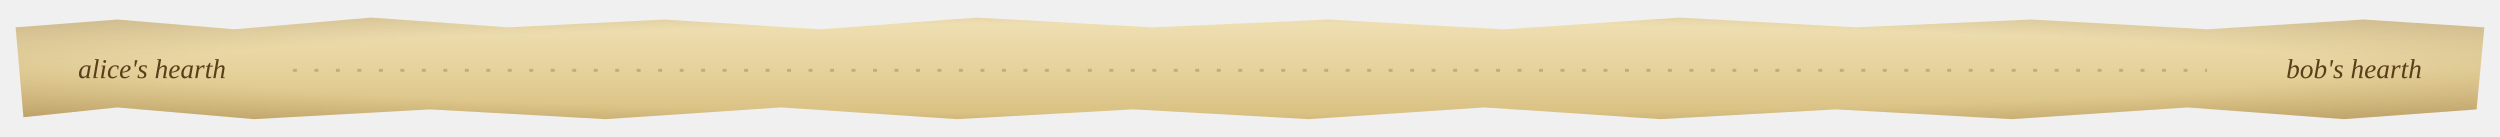
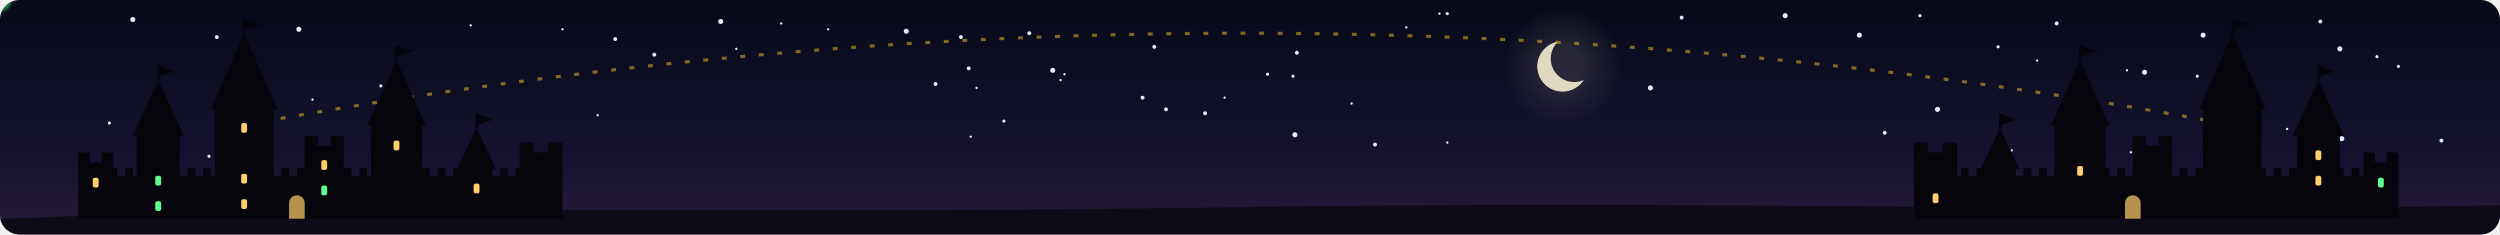
- <svg xmlns="http://www.w3.org/2000/svg" width="1280" height="70" viewBox="0 0 1280 70" role="img" aria-label="A parchment strip with footsteps walking from one hearth to another">
+ <svg xmlns="http://www.w3.org/2000/svg" width="1280" height="120" viewBox="0 0 1280 120" role="img" aria-label="Two castles under a starry sky, a green spark flying between them">
  <defs>
-     <linearGradient id="parch" x1="0" y1="0" x2="0" y2="1">
-       <stop offset="0" stop-color="#efe0b4" />
-       <stop offset="0.5" stop-color="#e6d29c" />
-       <stop offset="1" stop-color="#d8bf80" />
+     <linearGradient id="sky" x1="0" y1="0" x2="0" y2="1">
+       <stop offset="0" stop-color="#070a18" />
+       <stop offset="0.7" stop-color="#151230" />
+       <stop offset="1" stop-color="#2a1c3a" />
    </linearGradient>
-     <radialGradient id="age" cx="0.5" cy="0.5" r="0.75">
-       <stop offset="0.6" stop-color="#7a5a2a" stop-opacity="0" />
-       <stop offset="1" stop-color="#7a5a2a" stop-opacity="0.35" />
+     <radialGradient id="spark" cx="0.5" cy="0.5" r="0.5">
+       <stop offset="0" stop-color="#ffffff" />
+       <stop offset="0.3" stop-color="#7dffa6" />
+       <stop offset="1" stop-color="#2ee86a" stop-opacity="0" />
    </radialGradient>
-     <g id="foot">
-       <ellipse cx="0" cy="-5" rx="4.2" ry="6.5" />
-       <ellipse cx="0" cy="6" rx="3.2" ry="3.6" />
-     </g>
+     <radialGradient id="moonGlow" cx="0.5" cy="0.5" r="0.5">
+       <stop offset="0.3" stop-color="#f3ecd2" stop-opacity="0.12" />
+       <stop offset="1" stop-color="#f3ecd2" stop-opacity="0" />
+     </radialGradient>
+     <mask id="crescent" maskUnits="userSpaceOnUse" x="770" y="4" width="60" height="60">
+       <circle cx="800" cy="34" r="13" fill="#fff" />
+       <circle cx="806" cy="30" r="12" fill="#000" />
+     </mask>
+     <clipPath id="strip">
+       <rect width="1280" height="120" rx="10" />
+     </clipPath>
  </defs>
  <style>
-     .step { opacity: 0; animation: walk 8s linear infinite; }
-     @keyframes walk {
-       0%   { opacity: 0; }
-       3%   { opacity: 0.9; }
-       30%  { opacity: 0.9; }
-       45%  { opacity: 0; }
-       100% { opacity: 0; }
-     }
+     .star { fill: #e8ecff; animation: twinkle 3s ease-in-out infinite alternate; }
+     @keyframes twinkle { from { opacity: 0.15; } to { opacity: 0.95; } }
+     .win { animation: flicker 5s steps(1) infinite; }
+     @keyframes flicker { 0% { opacity: 0.95; } 47% { opacity: 0.6; } 52% { opacity: 0.95; } 81% { opacity: 0.75; } }
  </style>
-   <path d="M8 14 L60 10 L120 15 L190 9 L260 14 L340 10 L420 15 L500 9 L590 14 L680 10 L770 15 L860 9 L950 14 L1040 10 L1130 15 L1210 10 L1272 14            L1268 56 L1200 61 L1120 55 L1030 61 L940 56 L850 61 L760 55 L670 61 L580 56 L490 61 L400 55 L310 61 L220 56 L130 61 L60 55 L12 60 Z" fill="url(#parch)" />
-   <path d="M8 14 L60 10 L120 15 L190 9 L260 14 L340 10 L420 15 L500 9 L590 14 L680 10 L770 15 L860 9 L950 14 L1040 10 L1130 15 L1210 10 L1272 14            L1268 56 L1200 61 L1120 55 L1030 61 L940 56 L850 61 L760 55 L670 61 L580 56 L490 61 L400 55 L310 61 L220 56 L130 61 L60 55 L12 60 Z" fill="url(#age)" />
-   <g font-family="Georgia, 'Times New Roman', serif" font-style="italic" font-size="14" fill="#5a3e1b">
-     <text x="40" y="40">alice's hearth</text>
-     <text x="1240" y="40" text-anchor="end">bob's hearth</text>
-   </g>
-   <path d="M150 36 H1130" stroke="#5a3e1b" stroke-opacity="0.25" stroke-width="1.5" stroke-dasharray="2 9" />
-   <g fill="#4a3216">
-     <use href="#foot" class="step" transform="translate(170 30) rotate(90)" style="animation-delay: 0s" />
-     <use href="#foot" class="step" transform="translate(230 42) rotate(90)" style="animation-delay: 0.25s" />
-     <use href="#foot" class="step" transform="translate(290 30) rotate(90)" style="animation-delay: 0.5s" />
-     <use href="#foot" class="step" transform="translate(350 42) rotate(90)" style="animation-delay: 0.75s" />
-     <use href="#foot" class="step" transform="translate(410 30) rotate(90)" style="animation-delay: 1s" />
-     <use href="#foot" class="step" transform="translate(470 42) rotate(90)" style="animation-delay: 1.25s" />
-     <use href="#foot" class="step" transform="translate(530 30) rotate(90)" style="animation-delay: 1.5s" />
-     <use href="#foot" class="step" transform="translate(590 42) rotate(90)" style="animation-delay: 1.75s" />
-     <use href="#foot" class="step" transform="translate(650 30) rotate(90)" style="animation-delay: 2s" />
-     <use href="#foot" class="step" transform="translate(710 42) rotate(90)" style="animation-delay: 2.25s" />
-     <use href="#foot" class="step" transform="translate(770 30) rotate(90)" style="animation-delay: 2.5s" />
-     <use href="#foot" class="step" transform="translate(830 42) rotate(90)" style="animation-delay: 2.75s" />
-     <use href="#foot" class="step" transform="translate(890 30) rotate(90)" style="animation-delay: 3s" />
-     <use href="#foot" class="step" transform="translate(950 42) rotate(90)" style="animation-delay: 3.25s" />
-     <use href="#foot" class="step" transform="translate(1010 30) rotate(90)" style="animation-delay: 3.5s" />
-     <use href="#foot" class="step" transform="translate(1070 42) rotate(90)" style="animation-delay: 3.75s" />
-     <use href="#foot" class="step" transform="translate(1110 30) rotate(90)" style="animation-delay: 4s" />
+   <g clip-path="url(#strip)">
+     <rect width="1280" height="120" fill="url(#sky)" />
+     <circle class="star" cx="369" cy="11" r="1.3" style="animation-delay:-0.4s; animation-duration:4.5s" />
+     <circle class="star" cx="527" cy="17" r="1.0" style="animation-delay:-1.7s; animation-duration:3.5s" />
+     <circle class="star" cx="160" cy="51" r="0.6" style="animation-delay:-1.5s; animation-duration:4.0s" />
+     <circle class="star" cx="704" cy="74" r="1.0" style="animation-delay:-2.0s; animation-duration:5.0s" />
+     <circle class="star" cx="400" cy="12" r="0.6" style="animation-delay:-3.8s; animation-duration:4.9s" />
+     <circle class="star" cx="377" cy="25" r="0.6" style="animation-delay:-3.9s; animation-duration:3.3s" />
+     <circle class="star" cx="464" cy="16" r="1.3" style="animation-delay:-1.5s; animation-duration:4.7s" />
+     <circle class="star" cx="497" cy="70" r="0.6" style="animation-delay:-2.5s; animation-duration:4.9s" />
+     <circle class="star" cx="649" cy="38" r="0.8" style="animation-delay:-3.7s; animation-duration:3.6s" />
+     <circle class="star" cx="335" cy="28" r="1.0" style="animation-delay:-0.0s; animation-duration:3.5s" />
+     <circle class="star" cx="741" cy="7" r="0.8" style="animation-delay:-0.2s; animation-duration:4.1s" />
+     <circle class="star" cx="597" cy="56" r="1.0" style="animation-delay:-2.4s; animation-duration:3.2s" />
+     <circle class="star" cx="627" cy="50" r="0.6" style="animation-delay:-3.9s; animation-duration:3.1s" />
+     <circle class="star" cx="585" cy="50" r="1.0" style="animation-delay:-0.7s; animation-duration:3.0s" />
+     <circle class="star" cx="965" cy="68" r="1.0" style="animation-delay:-1.2s; animation-duration:3.4s" />
+     <circle class="star" cx="983" cy="8" r="0.8" style="animation-delay:-1.2s; animation-duration:3.1s" />
+     <circle class="star" cx="1023" cy="24" r="0.8" style="animation-delay:-2.7s; animation-duration:4.1s" />
+     <circle class="star" cx="132" cy="50" r="1.0" style="animation-delay:-2.7s; animation-duration:3.1s" />
+     <circle class="star" cx="1030" cy="77" r="0.6" style="animation-delay:-1.3s; animation-duration:4.1s" />
+     <circle class="star" cx="1125" cy="39" r="0.8" style="animation-delay:-3.1s; animation-duration:2.6s" />
+     <circle class="star" cx="1217" cy="29" r="0.8" style="animation-delay:-3.5s; animation-duration:3.4s" />
+     <circle class="star" cx="1053" cy="12" r="1.0" style="animation-delay:-2.4s; animation-duration:3.6s" />
+     <circle class="star" cx="663" cy="69" r="1.3" style="animation-delay:-1.4s; animation-duration:3.5s" />
+     <circle class="star" cx="539" cy="36" r="1.3" style="animation-delay:-0.6s; animation-duration:2.5s" />
+     <circle class="star" cx="1199" cy="71" r="1.3" style="animation-delay:-2.2s; animation-duration:5.0s" />
+     <circle class="star" cx="914" cy="8" r="1.3" style="animation-delay:-3.3s; animation-duration:4.2s" />
+     <circle class="star" cx="664" cy="27" r="1.0" style="animation-delay:-3.6s; animation-duration:4.7s" />
+     <circle class="star" cx="1091" cy="78" r="0.6" style="animation-delay:-3.2s; animation-duration:2.6s" />
+     <circle class="star" cx="1149" cy="57" r="0.8" style="animation-delay:-3.6s; animation-duration:4.7s" />
+     <circle class="star" cx="737" cy="7" r="0.6" style="animation-delay:-0.7s; animation-duration:3.2s" />
+     <circle class="star" cx="845" cy="45" r="1.3" style="animation-delay:-0.2s; animation-duration:4.8s" />
+     <circle class="star" cx="153" cy="15" r="1.3" style="animation-delay:-3.2s; animation-duration:2.7s" />
+     <circle class="star" cx="288" cy="15" r="0.6" style="animation-delay:-0.7s; animation-duration:4.5s" />
+     <circle class="star" cx="1171" cy="66" r="0.6" style="animation-delay:-2.0s; animation-duration:3.9s" />
+     <circle class="star" cx="514" cy="62" r="0.8" style="animation-delay:-1.1s; animation-duration:3.8s" />
+     <circle class="star" cx="543" cy="41" r="0.6" style="animation-delay:-3.4s; animation-duration:4.4s" />
+     <circle class="star" cx="68" cy="10" r="1.3" style="animation-delay:-3.9s; animation-duration:4.6s" />
+     <circle class="star" cx="119" cy="43" r="1.0" style="animation-delay:-0.6s; animation-duration:2.7s" />
+     <circle class="star" cx="496" cy="35" r="1.0" style="animation-delay:-1.4s; animation-duration:3.0s" />
+     <circle class="star" cx="424" cy="15" r="0.6" style="animation-delay:-2.9s; animation-duration:3.5s" />
+     <circle class="star" cx="111" cy="19" r="1.0" style="animation-delay:-1.8s; animation-duration:4.1s" />
+     <circle class="star" cx="692" cy="53" r="0.6" style="animation-delay:-2.5s; animation-duration:3.6s" />
+     <circle class="star" cx="479" cy="43" r="1.0" style="animation-delay:-1.7s; animation-duration:4.2s" />
+     <circle class="star" cx="591" cy="24" r="1.0" style="animation-delay:-2.8s; animation-duration:2.7s" />
+     <circle class="star" cx="545" cy="38" r="0.6" style="animation-delay:-3.7s; animation-duration:3.4s" />
+     <circle class="star" cx="1141" cy="65" r="1.0" style="animation-delay:-0.5s; animation-duration:4.2s" />
+     <circle class="star" cx="1193" cy="60" r="1.3" style="animation-delay:-2.7s; animation-duration:4.3s" />
+     <circle class="star" cx="720" cy="14" r="0.6" style="animation-delay:-1.9s; animation-duration:3.1s" />
+     <circle class="star" cx="500" cy="45" r="0.6" style="animation-delay:-2.6s; animation-duration:3.4s" />
+     <circle class="star" cx="1043" cy="31" r="0.6" style="animation-delay:-0.1s; animation-duration:2.8s" />
+     <circle class="star" cx="617" cy="58" r="1.0" style="animation-delay:-2.3s; animation-duration:4.5s" />
+     <circle class="star" cx="56" cy="63" r="0.8" style="animation-delay:-0.4s; animation-duration:4.4s" />
+     <circle class="star" cx="1188" cy="11" r="1.0" style="animation-delay:-3.5s; animation-duration:3.0s" />
+     <circle class="star" cx="107" cy="80" r="0.8" style="animation-delay:-1.8s; animation-duration:4.3s" />
+     <circle class="star" cx="1198" cy="25" r="1.3" style="animation-delay:-3.8s; animation-duration:3.9s" />
+     <circle class="star" cx="1228" cy="34" r="0.8" style="animation-delay:-3.9s; animation-duration:3.5s" />
+     <circle class="star" cx="952" cy="18" r="1.3" style="animation-delay:-0.6s; animation-duration:3.5s" />
+     <circle class="star" cx="1128" cy="18" r="1.3" style="animation-delay:-3.0s; animation-duration:4.8s" />
+     <circle class="star" cx="662" cy="39" r="0.8" style="animation-delay:-0.5s; animation-duration:4.4s" />
+     <circle class="star" cx="195" cy="44" r="0.8" style="animation-delay:-3.4s; animation-duration:3.8s" />
+     <circle class="star" cx="992" cy="56" r="1.3" style="animation-delay:-2.4s; animation-duration:4.0s" />
+     <circle class="star" cx="1250" cy="72" r="1.0" style="animation-delay:-0.1s; animation-duration:3.7s" />
+     <circle class="star" cx="492" cy="19" r="1.0" style="animation-delay:-1.0s; animation-duration:3.7s" />
+     <circle class="star" cx="1098" cy="37" r="1.3" style="animation-delay:-2.8s; animation-duration:3.0s" />
+     <circle class="star" cx="741" cy="73" r="0.6" style="animation-delay:-1.9s; animation-duration:4.3s" />
+     <circle class="star" cx="1089" cy="36" r="0.6" style="animation-delay:-1.9s; animation-duration:3.1s" />
+     <circle class="star" cx="306" cy="59" r="0.6" style="animation-delay:-3.8s; animation-duration:4.6s" />
+     <circle class="star" cx="315" cy="20" r="1.0" style="animation-delay:-0.5s; animation-duration:4.1s" />
+     <circle class="star" cx="861" cy="9" r="1.0" style="animation-delay:-0.7s; animation-duration:2.6s" />
+     <circle class="star" cx="241" cy="13" r="0.6" style="animation-delay:-0.5s; animation-duration:3.2s" />
+     <circle cx="800" cy="34" r="30" fill="url(#moonGlow)" />
+     <circle cx="800" cy="34" r="13" fill="#f3ecd2" opacity="0.9" mask="url(#crescent)" />
+     <path d="M125.0 64 Q640.0 -30, 1143.0 64" fill="none" stroke="#d3a625" stroke-opacity="0.6" stroke-width="1.6" stroke-dasharray="2.5 7" />
+     <circle r="7" fill="url(#spark)">
+       <animateMotion dur="5s" repeatCount="indefinite" path="M125.0 64 Q640.0 -30, 1143.0 64" keyPoints="0;1;1" keyTimes="0;0.7;1" calcMode="linear" />
+       <animate attributeName="opacity" dur="5s" values="0;1;1;0;0" keyTimes="0;0.06;0.64;0.7;1" repeatCount="indefinite" />
+     </circle>
+     <path d="M0 112 C200 104 380 110 640 106 C900 102 1080 110 1280 105 V120 H0 Z" fill="#0d0b16" />
+     <rect x="48" y="90" width="232" height="22" fill="#06050b" />
+     <rect x="48" y="86" width="4" height="4" fill="#06050b" />
+     <rect x="56" y="86" width="4" height="4" fill="#06050b" />
+     <rect x="64" y="86" width="4" height="4" fill="#06050b" />
+     <rect x="72" y="86" width="4" height="4" fill="#06050b" />
+     <rect x="80" y="86" width="4" height="4" fill="#06050b" />
+     <rect x="88" y="86" width="4" height="4" fill="#06050b" />
+     <rect x="96" y="86" width="4" height="4" fill="#06050b" />
+     <rect x="104" y="86" width="4" height="4" fill="#06050b" />
+     <rect x="112" y="86" width="4" height="4" fill="#06050b" />
+     <rect x="120" y="86" width="4" height="4" fill="#06050b" />
+     <rect x="128" y="86" width="4" height="4" fill="#06050b" />
+     <rect x="136" y="86" width="4" height="4" fill="#06050b" />
+     <rect x="144" y="86" width="4" height="4" fill="#06050b" />
+     <rect x="152" y="86" width="4" height="4" fill="#06050b" />
+     <rect x="160" y="86" width="4" height="4" fill="#06050b" />
+     <rect x="168" y="86" width="4" height="4" fill="#06050b" />
+     <rect x="176" y="86" width="4" height="4" fill="#06050b" />
+     <rect x="184" y="86" width="4" height="4" fill="#06050b" />
+     <rect x="192" y="86" width="4" height="4" fill="#06050b" />
+     <rect x="200" y="86" width="4" height="4" fill="#06050b" />
+     <rect x="208" y="86" width="4" height="4" fill="#06050b" />
+     <rect x="216" y="86" width="4" height="4" fill="#06050b" />
+     <rect x="224" y="86" width="4" height="4" fill="#06050b" />
+     <rect x="232" y="86" width="4" height="4" fill="#06050b" />
+     <rect x="240" y="86" width="4" height="4" fill="#06050b" />
+     <rect x="248" y="86" width="4" height="4" fill="#06050b" />
+     <rect x="256" y="86" width="4" height="4" fill="#06050b" />
+     <rect x="264" y="86" width="4" height="4" fill="#06050b" />
+     <rect x="272" y="86" width="4" height="4" fill="#06050b" />
+     <rect x="40" y="83.1" width="18" height="28.9" fill="#06050b" />
+     <rect x="40.0" y="78.1" width="6.0" height="5" fill="#06050b" />
+     <rect x="52.0" y="78.1" width="6.0" height="5" fill="#06050b" />
+     <rect class="win" x="47.5" y="91" width="3" height="5" rx="1" fill="#ffcf6b" style="animation-delay:-2.2s" />
+     <rect x="70" y="69.5" width="22" height="42.5" fill="#06050b" />
+     <path d="M68 69.5 L81.0 40.9 L94 69.5 Z" fill="#06050b" />
+     <path d="M81.0 40.9 v-7 l7 2.5 l-7 2.5" fill="#06050b" stroke="#06050b" stroke-width="1" />
+     <rect class="win" x="79.5" y="90" width="3" height="5" rx="1" fill="#5dff8f" style="animation-delay:-5.0s" />
+     <rect class="win" x="79.5" y="103" width="3" height="5" rx="1" fill="#5dff8f" style="animation-delay:-6.0s" />
+     <rect x="110" y="55.9" width="30" height="56.1" fill="#06050b" />
+     <path d="M108 55.9 L125.0 16.9 L142 55.9 Z" fill="#06050b" />
+     <path d="M125.0 16.9 v-7 l7 2.5 l-7 2.5" fill="#06050b" stroke="#06050b" stroke-width="1" />
+     <rect class="win" x="123.5" y="63" width="3" height="5" rx="1" fill="#ffcf6b" style="animation-delay:-2.9s" />
+     <rect class="win" x="123.5" y="89" width="3" height="5" rx="1" fill="#ffcf6b" style="animation-delay:-5.2s" />
+     <rect class="win" x="123.5" y="102" width="3" height="5" rx="1" fill="#ffcf6b" style="animation-delay:-4.0s" />
+     <rect x="156" y="74.6" width="20" height="37.4" fill="#06050b" />
+     <rect x="156.0" y="69.6" width="6.7" height="5" fill="#06050b" />
+     <rect x="169.3" y="69.6" width="6.7" height="5" fill="#06050b" />
+     <rect class="win" x="164.5" y="82" width="3" height="5" rx="1" fill="#ffcf6b" style="animation-delay:-3.5s" />
+     <rect class="win" x="164.5" y="95" width="3" height="5" rx="1" fill="#5dff8f" style="animation-delay:-5.2s" />
+     <rect x="190" y="64.4" width="26" height="47.6" fill="#06050b" />
+     <path d="M188 64.4 L203.0 30.6 L218 64.4 Z" fill="#06050b" />
+     <path d="M203.0 30.6 v-7 l7 2.5 l-7 2.5" fill="#06050b" stroke="#06050b" stroke-width="1" />
+     <rect class="win" x="201.5" y="72" width="3" height="5" rx="1" fill="#ffcf6b" style="animation-delay:-5.3s" />
+     <rect x="236" y="86.5" width="16" height="25.5" fill="#06050b" />
+     <path d="M234 86.5 L244.0 65.7 L254 86.5 Z" fill="#06050b" />
+     <path d="M244.0 65.7 v-7 l7 2.5 l-7 2.5" fill="#06050b" stroke="#06050b" stroke-width="1" />
+     <rect class="win" x="242.5" y="94" width="3" height="5" rx="1" fill="#ffcf6b" style="animation-delay:-2.7s" />
+     <rect x="266" y="78.0" width="22" height="34.0" fill="#06050b" />
+     <rect x="266.0" y="73.0" width="7.3" height="5" fill="#06050b" />
+     <rect x="280.7" y="73.0" width="7.3" height="5" fill="#06050b" />
+     <path d="M148 112 v-8 a4 4 0 0 1 8 0 v8 Z" fill="#ffcf6b" opacity="0.7" />
+     <rect x="988" y="90" width="232" height="22" fill="#06050b" />
+     <rect x="988" y="86" width="4" height="4" fill="#06050b" />
+     <rect x="996" y="86" width="4" height="4" fill="#06050b" />
+     <rect x="1004" y="86" width="4" height="4" fill="#06050b" />
+     <rect x="1012" y="86" width="4" height="4" fill="#06050b" />
+     <rect x="1020" y="86" width="4" height="4" fill="#06050b" />
+     <rect x="1028" y="86" width="4" height="4" fill="#06050b" />
+     <rect x="1036" y="86" width="4" height="4" fill="#06050b" />
+     <rect x="1044" y="86" width="4" height="4" fill="#06050b" />
+     <rect x="1052" y="86" width="4" height="4" fill="#06050b" />
+     <rect x="1060" y="86" width="4" height="4" fill="#06050b" />
+     <rect x="1068" y="86" width="4" height="4" fill="#06050b" />
+     <rect x="1076" y="86" width="4" height="4" fill="#06050b" />
+     <rect x="1084" y="86" width="4" height="4" fill="#06050b" />
+     <rect x="1092" y="86" width="4" height="4" fill="#06050b" />
+     <rect x="1100" y="86" width="4" height="4" fill="#06050b" />
+     <rect x="1108" y="86" width="4" height="4" fill="#06050b" />
+     <rect x="1116" y="86" width="4" height="4" fill="#06050b" />
+     <rect x="1124" y="86" width="4" height="4" fill="#06050b" />
+     <rect x="1132" y="86" width="4" height="4" fill="#06050b" />
+     <rect x="1140" y="86" width="4" height="4" fill="#06050b" />
+     <rect x="1148" y="86" width="4" height="4" fill="#06050b" />
+     <rect x="1156" y="86" width="4" height="4" fill="#06050b" />
+     <rect x="1164" y="86" width="4" height="4" fill="#06050b" />
+     <rect x="1172" y="86" width="4" height="4" fill="#06050b" />
+     <rect x="1180" y="86" width="4" height="4" fill="#06050b" />
+     <rect x="1188" y="86" width="4" height="4" fill="#06050b" />
+     <rect x="1196" y="86" width="4" height="4" fill="#06050b" />
+     <rect x="1204" y="86" width="4" height="4" fill="#06050b" />
+     <rect x="1212" y="86" width="4" height="4" fill="#06050b" />
+     <rect x="1210" y="83.1" width="18" height="28.9" fill="#06050b" />
+     <rect x="1210.0" y="78.1" width="6.0" height="5" fill="#06050b" />
+     <rect x="1222.0" y="78.1" width="6.0" height="5" fill="#06050b" />
+     <rect class="win" x="1217.5" y="91" width="3" height="5" rx="1" fill="#5dff8f" style="animation-delay:-1.3s" />
+     <rect x="1176" y="69.5" width="22" height="42.5" fill="#06050b" />
+     <path d="M1174 69.5 L1187.0 40.9 L1200 69.5 Z" fill="#06050b" />
+     <path d="M1187.0 40.9 v-7 l7 2.5 l-7 2.5" fill="#06050b" stroke="#06050b" stroke-width="1" />
+     <rect class="win" x="1185.5" y="77" width="3" height="5" rx="1" fill="#ffcf6b" style="animation-delay:-1.8s" />
+     <rect class="win" x="1185.5" y="90" width="3" height="5" rx="1" fill="#ffcf6b" style="animation-delay:-2.1s" />
+     <rect x="1128" y="55.9" width="30" height="56.1" fill="#06050b" />
+     <path d="M1126 55.9 L1143.0 16.9 L1160 55.9 Z" fill="#06050b" />
+     <path d="M1143.0 16.9 v-7 l7 2.5 l-7 2.5" fill="#06050b" stroke="#06050b" stroke-width="1" />
+     <rect x="1092" y="74.6" width="20" height="37.4" fill="#06050b" />
+     <rect x="1092.0" y="69.6" width="6.7" height="5" fill="#06050b" />
+     <rect x="1105.3" y="69.6" width="6.7" height="5" fill="#06050b" />
+     <rect x="1052" y="64.4" width="26" height="47.6" fill="#06050b" />
+     <path d="M1050 64.4 L1065.0 30.6 L1080 64.4 Z" fill="#06050b" />
+     <path d="M1065.0 30.6 v-7 l7 2.5 l-7 2.5" fill="#06050b" stroke="#06050b" stroke-width="1" />
+     <rect class="win" x="1063.5" y="85" width="3" height="5" rx="1" fill="#ffcf6b" style="animation-delay:-5.8s" />
+     <rect x="1016" y="86.5" width="16" height="25.5" fill="#06050b" />
+     <path d="M1014 86.5 L1024.0 65.7 L1034 86.5 Z" fill="#06050b" />
+     <path d="M1024.0 65.7 v-7 l7 2.5 l-7 2.5" fill="#06050b" stroke="#06050b" stroke-width="1" />
+     <rect x="980" y="78.0" width="22" height="34.0" fill="#06050b" />
+     <rect x="980.0" y="73.0" width="7.3" height="5" fill="#06050b" />
+     <rect x="994.7" y="73.0" width="7.3" height="5" fill="#06050b" />
+     <rect class="win" x="989.5" y="99" width="3" height="5" rx="1" fill="#ffcf6b" style="animation-delay:-3.4s" />
+     <path d="M1088 112 v-8 a4 4 0 0 1 8 0 v8 Z" fill="#ffcf6b" opacity="0.7" />
  </g>
</svg>
